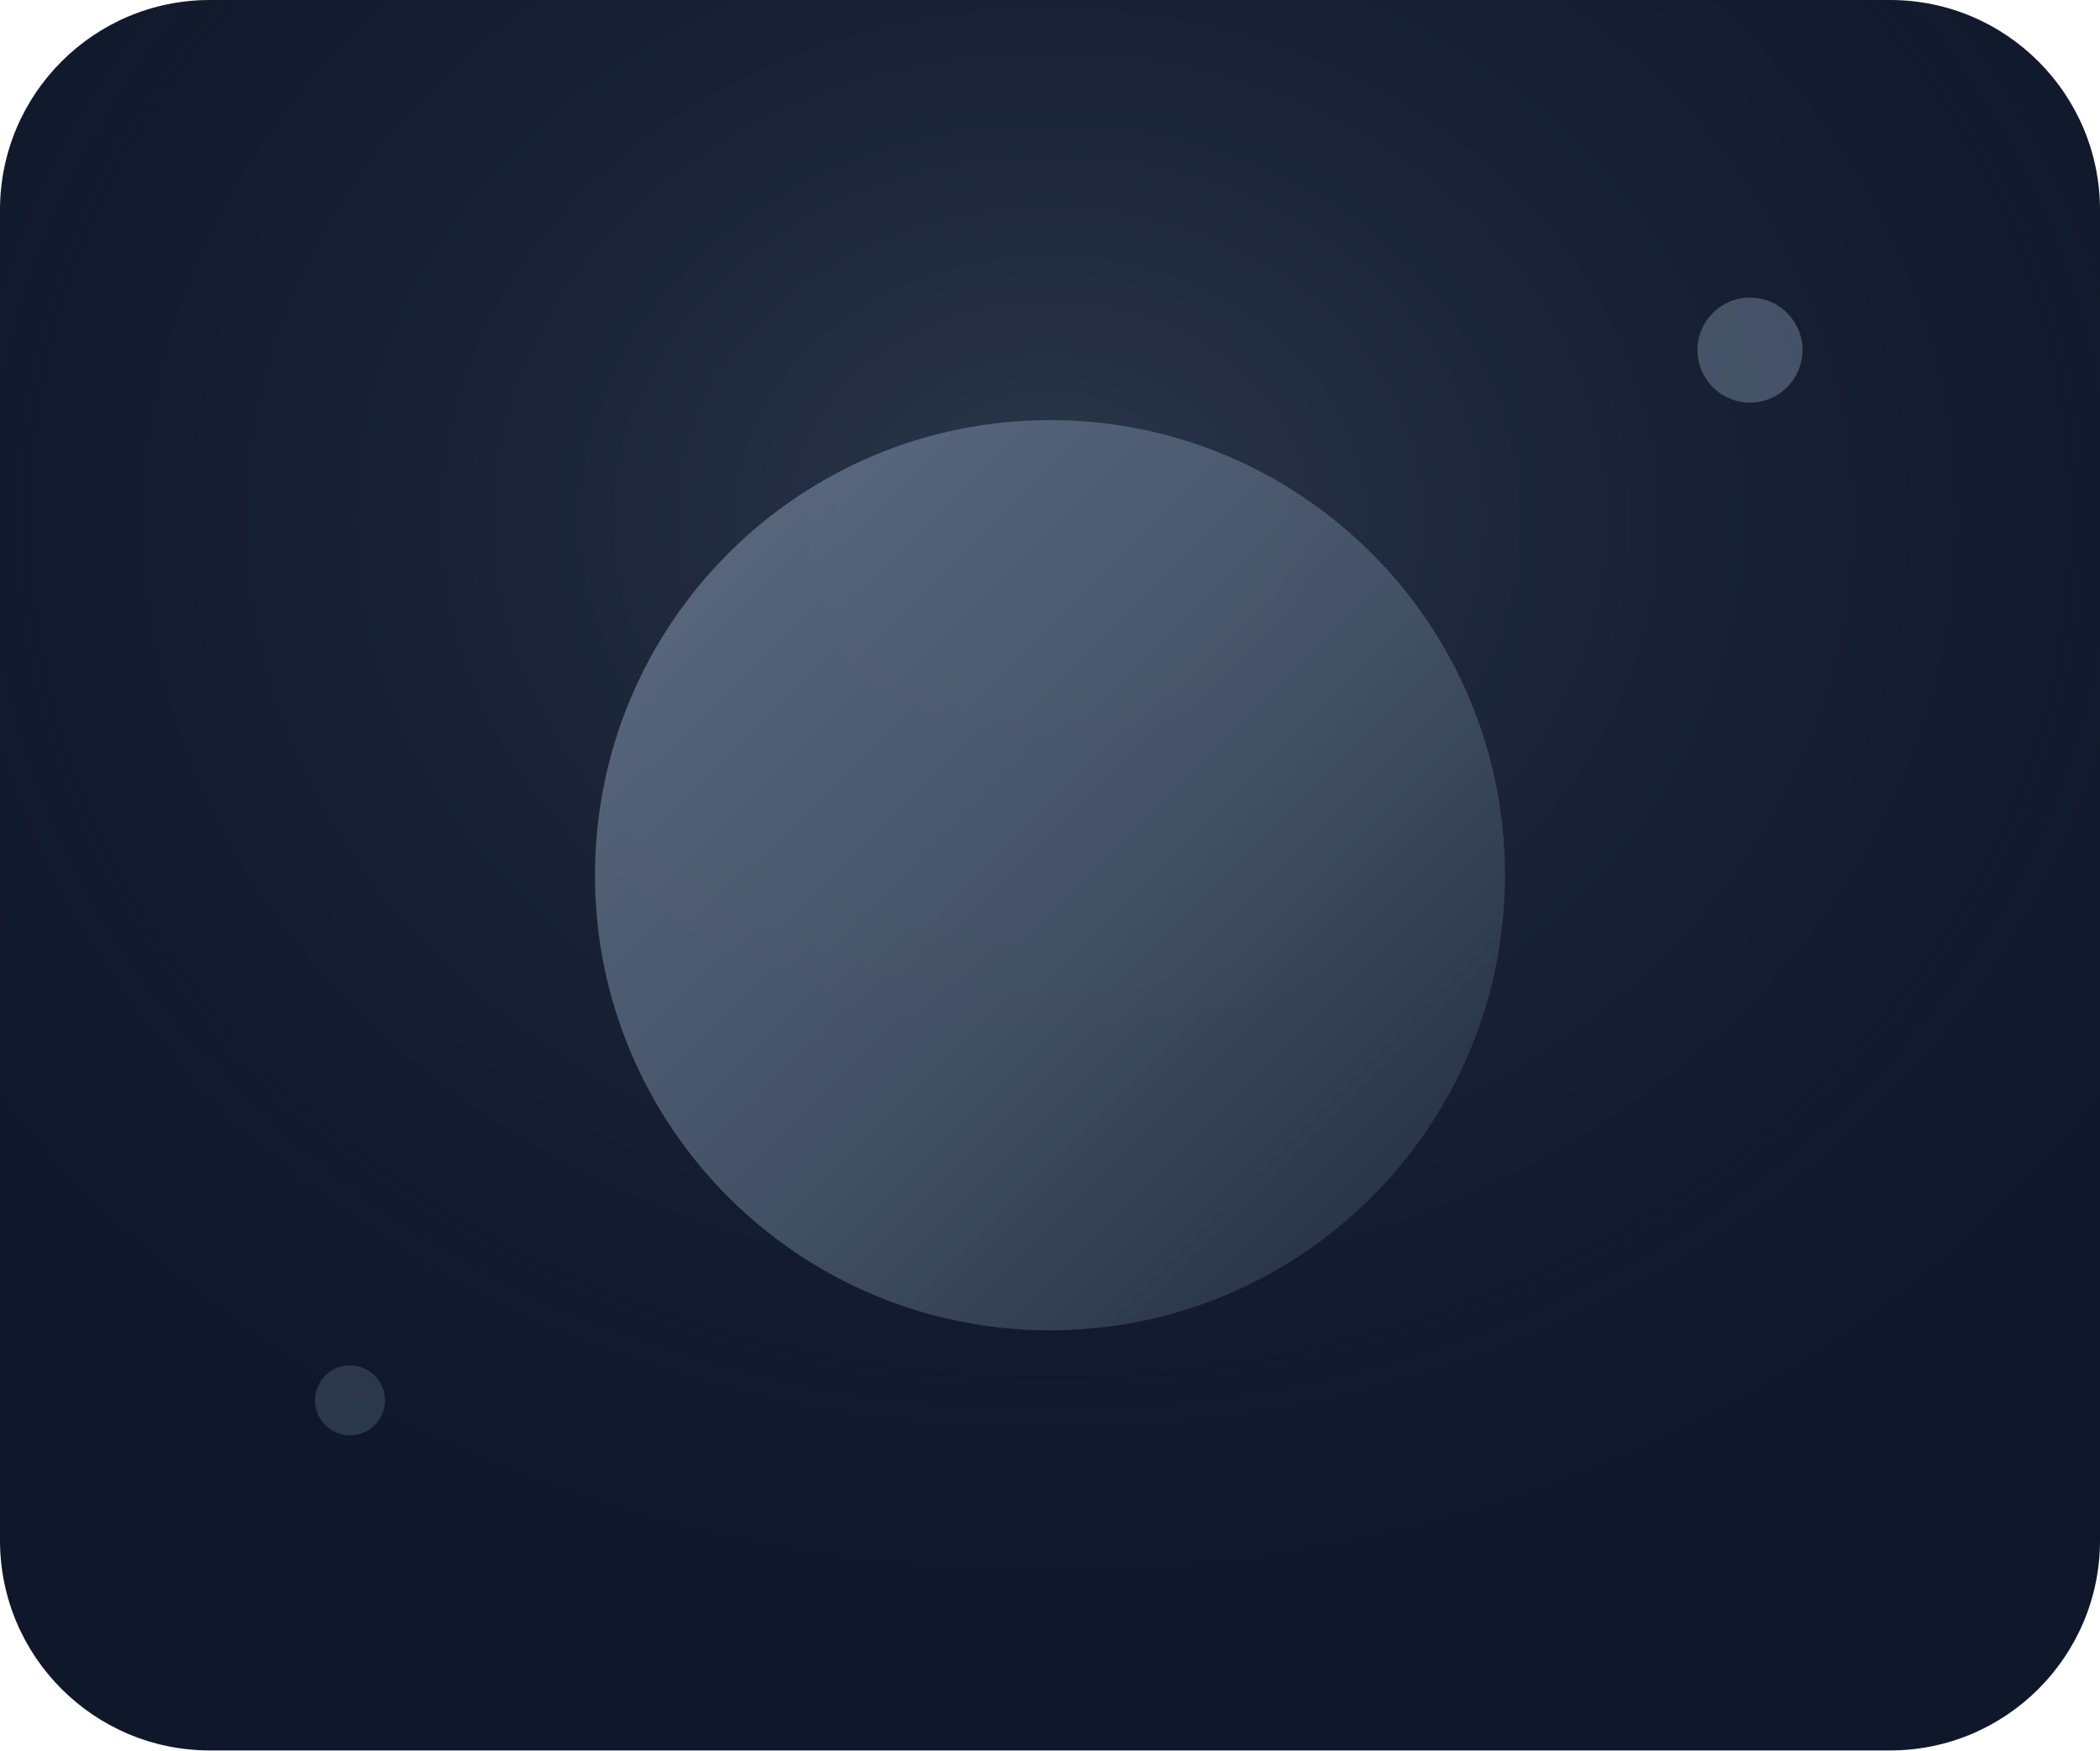
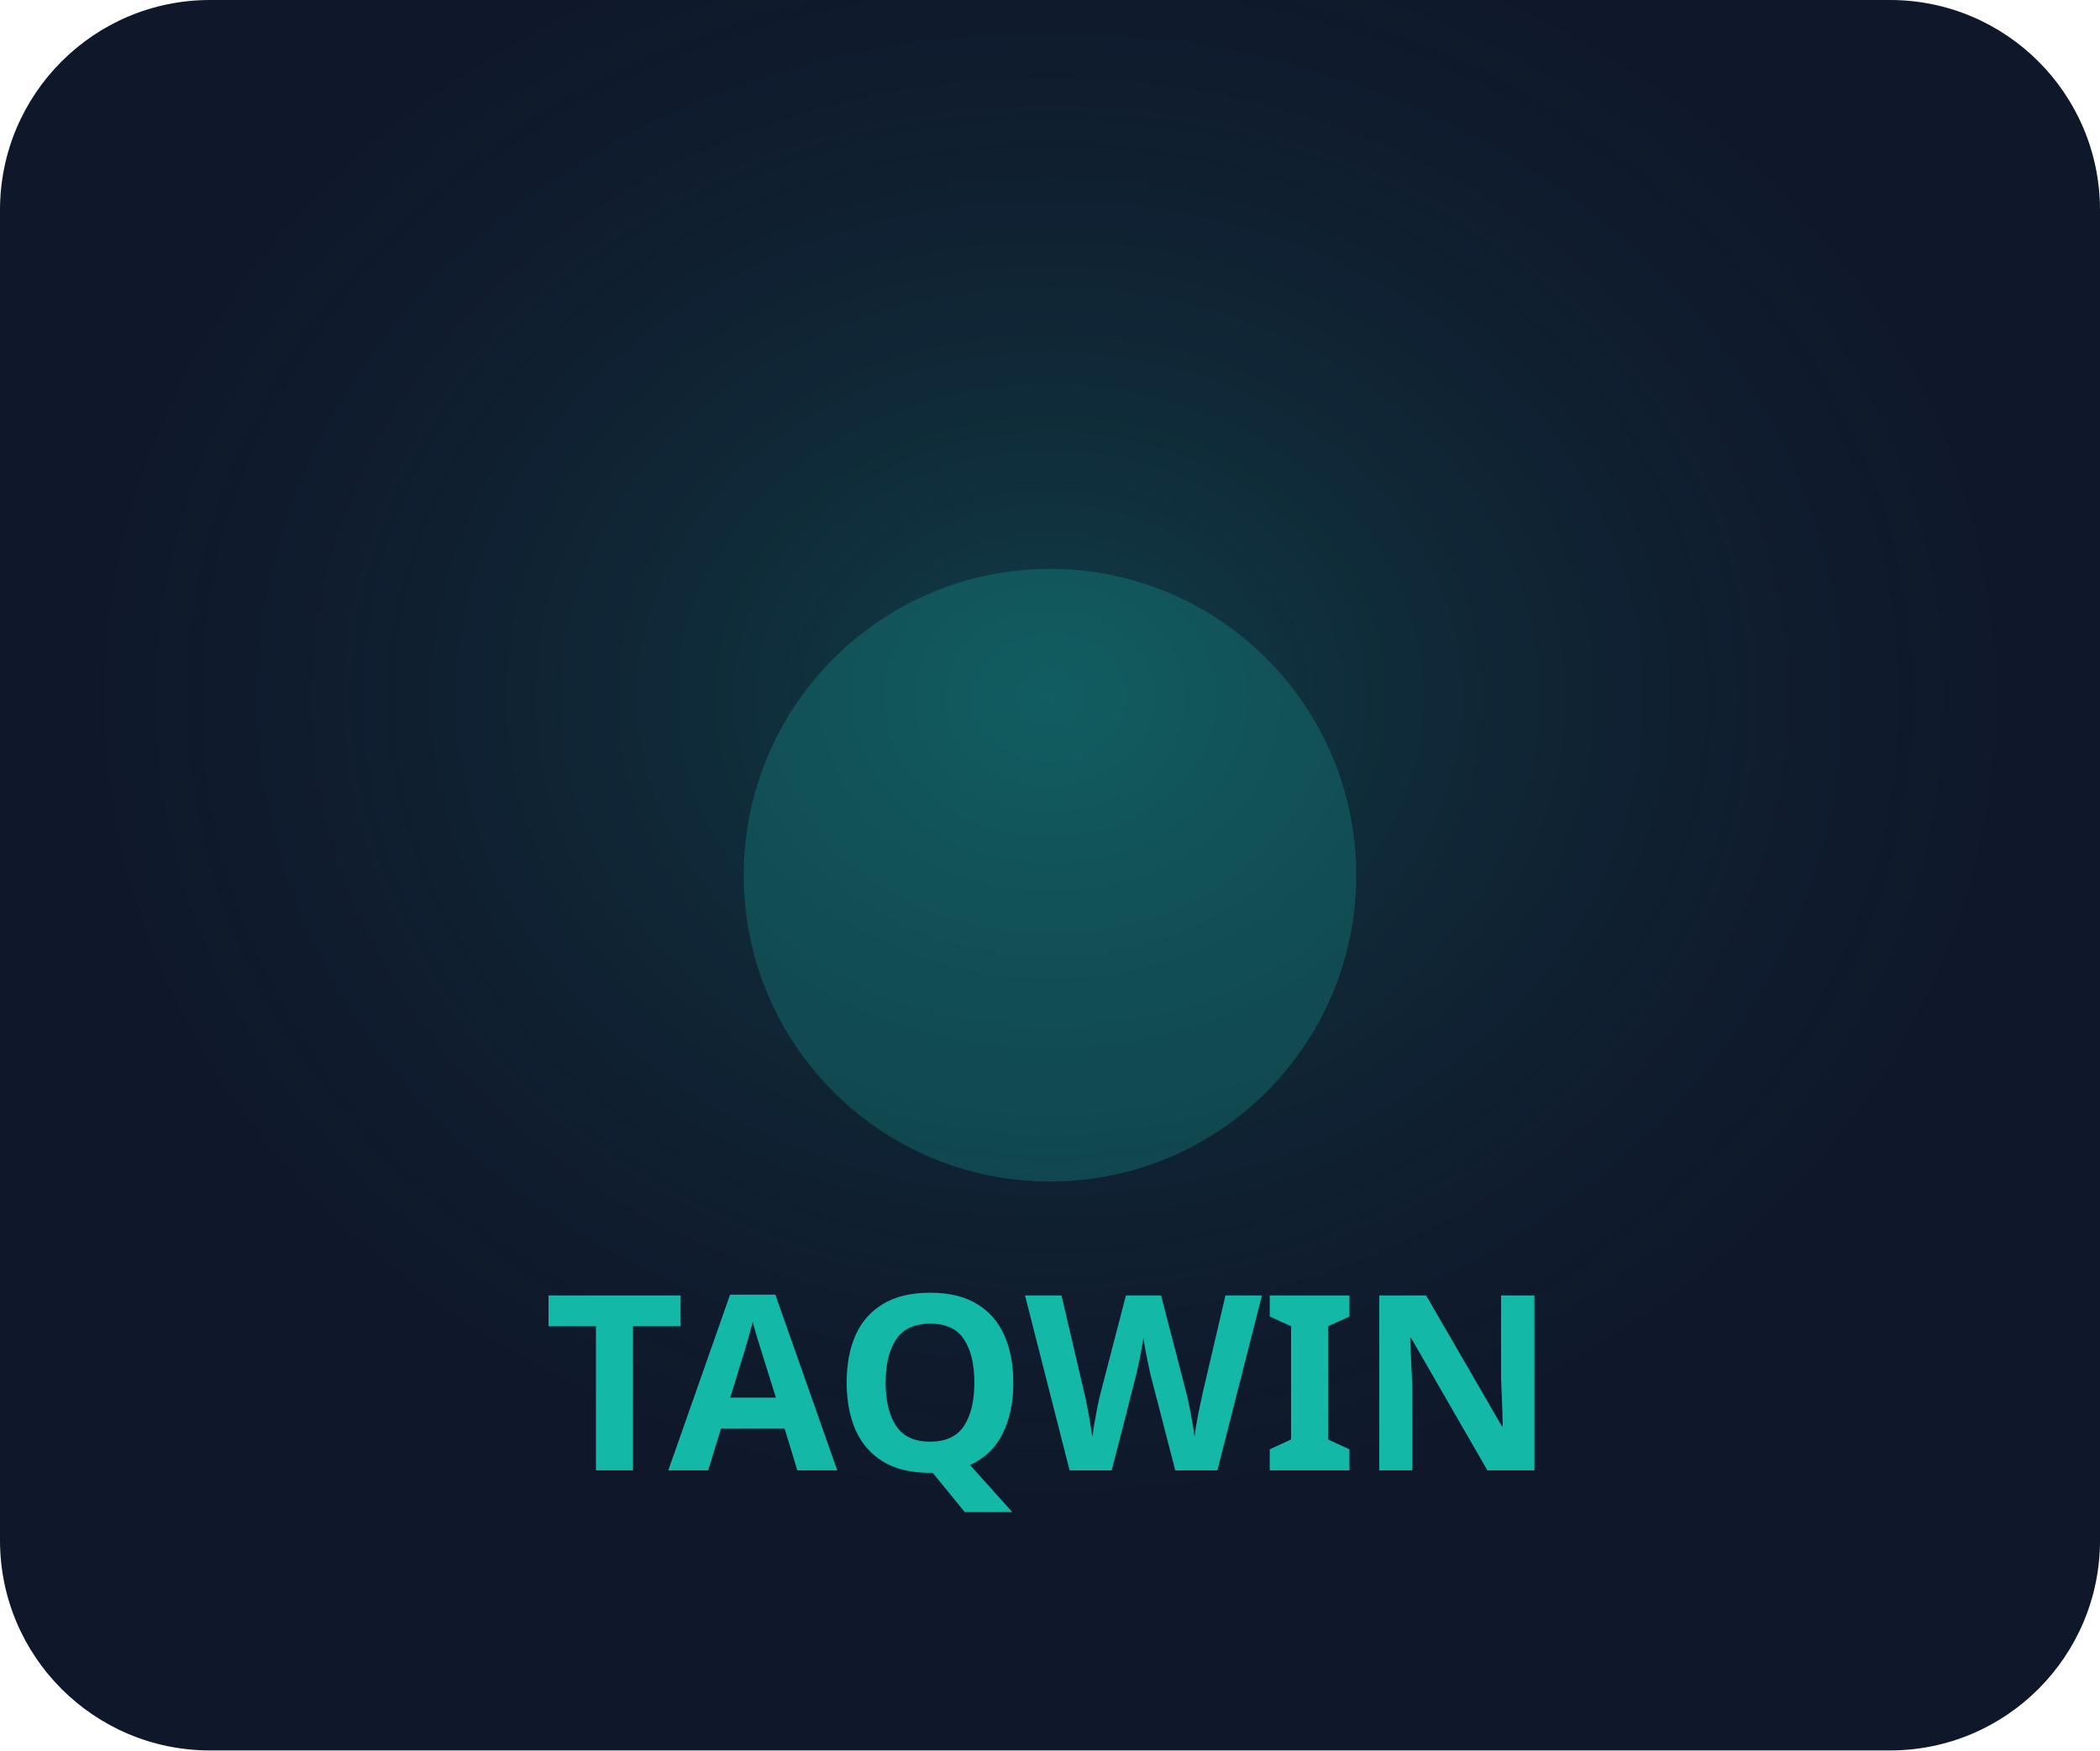
- <svg xmlns="http://www.w3.org/2000/svg" viewBox="0 0 240 200" role="img" aria-label="default">
-   <defs>
-     <linearGradient id="g" x1="0%" y1="0%" x2="100%" y2="100%">
-       <stop offset="0%" stop-color="#64748b" />
-       <stop offset="55%" stop-color="#475569" />
-       <stop offset="100%" stop-color="#1e293b" />
-     </linearGradient>
-     <radialGradient id="bg" cx="50%" cy="30%" r="70%">
-       <stop offset="0%" stop-color="#64748b" stop-opacity="0.35" />
-       <stop offset="100%" stop-color="#0f172a" stop-opacity="0" />
-     </radialGradient>
-   </defs>
+ <svg xmlns="http://www.w3.org/2000/svg" viewBox="0 0 240 200" role="img" aria-label="Option">
  <rect width="240" height="200" rx="24" fill="#0f172a" />
-   <rect width="240" height="200" rx="24" fill="url(#bg)" />
-   <circle cx="120" cy="100" r="52" fill="url(#g)" opacity="0.9" />
-   <circle cx="200" cy="40" r="6" fill="#64748b" opacity="0.6" />
-   <circle cx="40" cy="160" r="4" fill="#475569" opacity="0.5" />
+   <radialGradient id="glow" cx="50%" cy="40%" r="55%">
+     <stop offset="0%" stop-color="#14b8a6" stop-opacity="0.25" />
+     <stop offset="100%" stop-color="#0f172a" stop-opacity="0" />
+   </radialGradient>
+   <rect width="240" height="200" rx="24" fill="url(#glow)" />
+   <circle cx="120" cy="100" r="35" fill="#14b8a6" opacity="0.25" />
+   <text x="120" y="168" text-anchor="middle" fill="#14b8a6" font-size="28" font-weight="700" font-family="system-ui,sans-serif">TAQWIN</text>
</svg>
